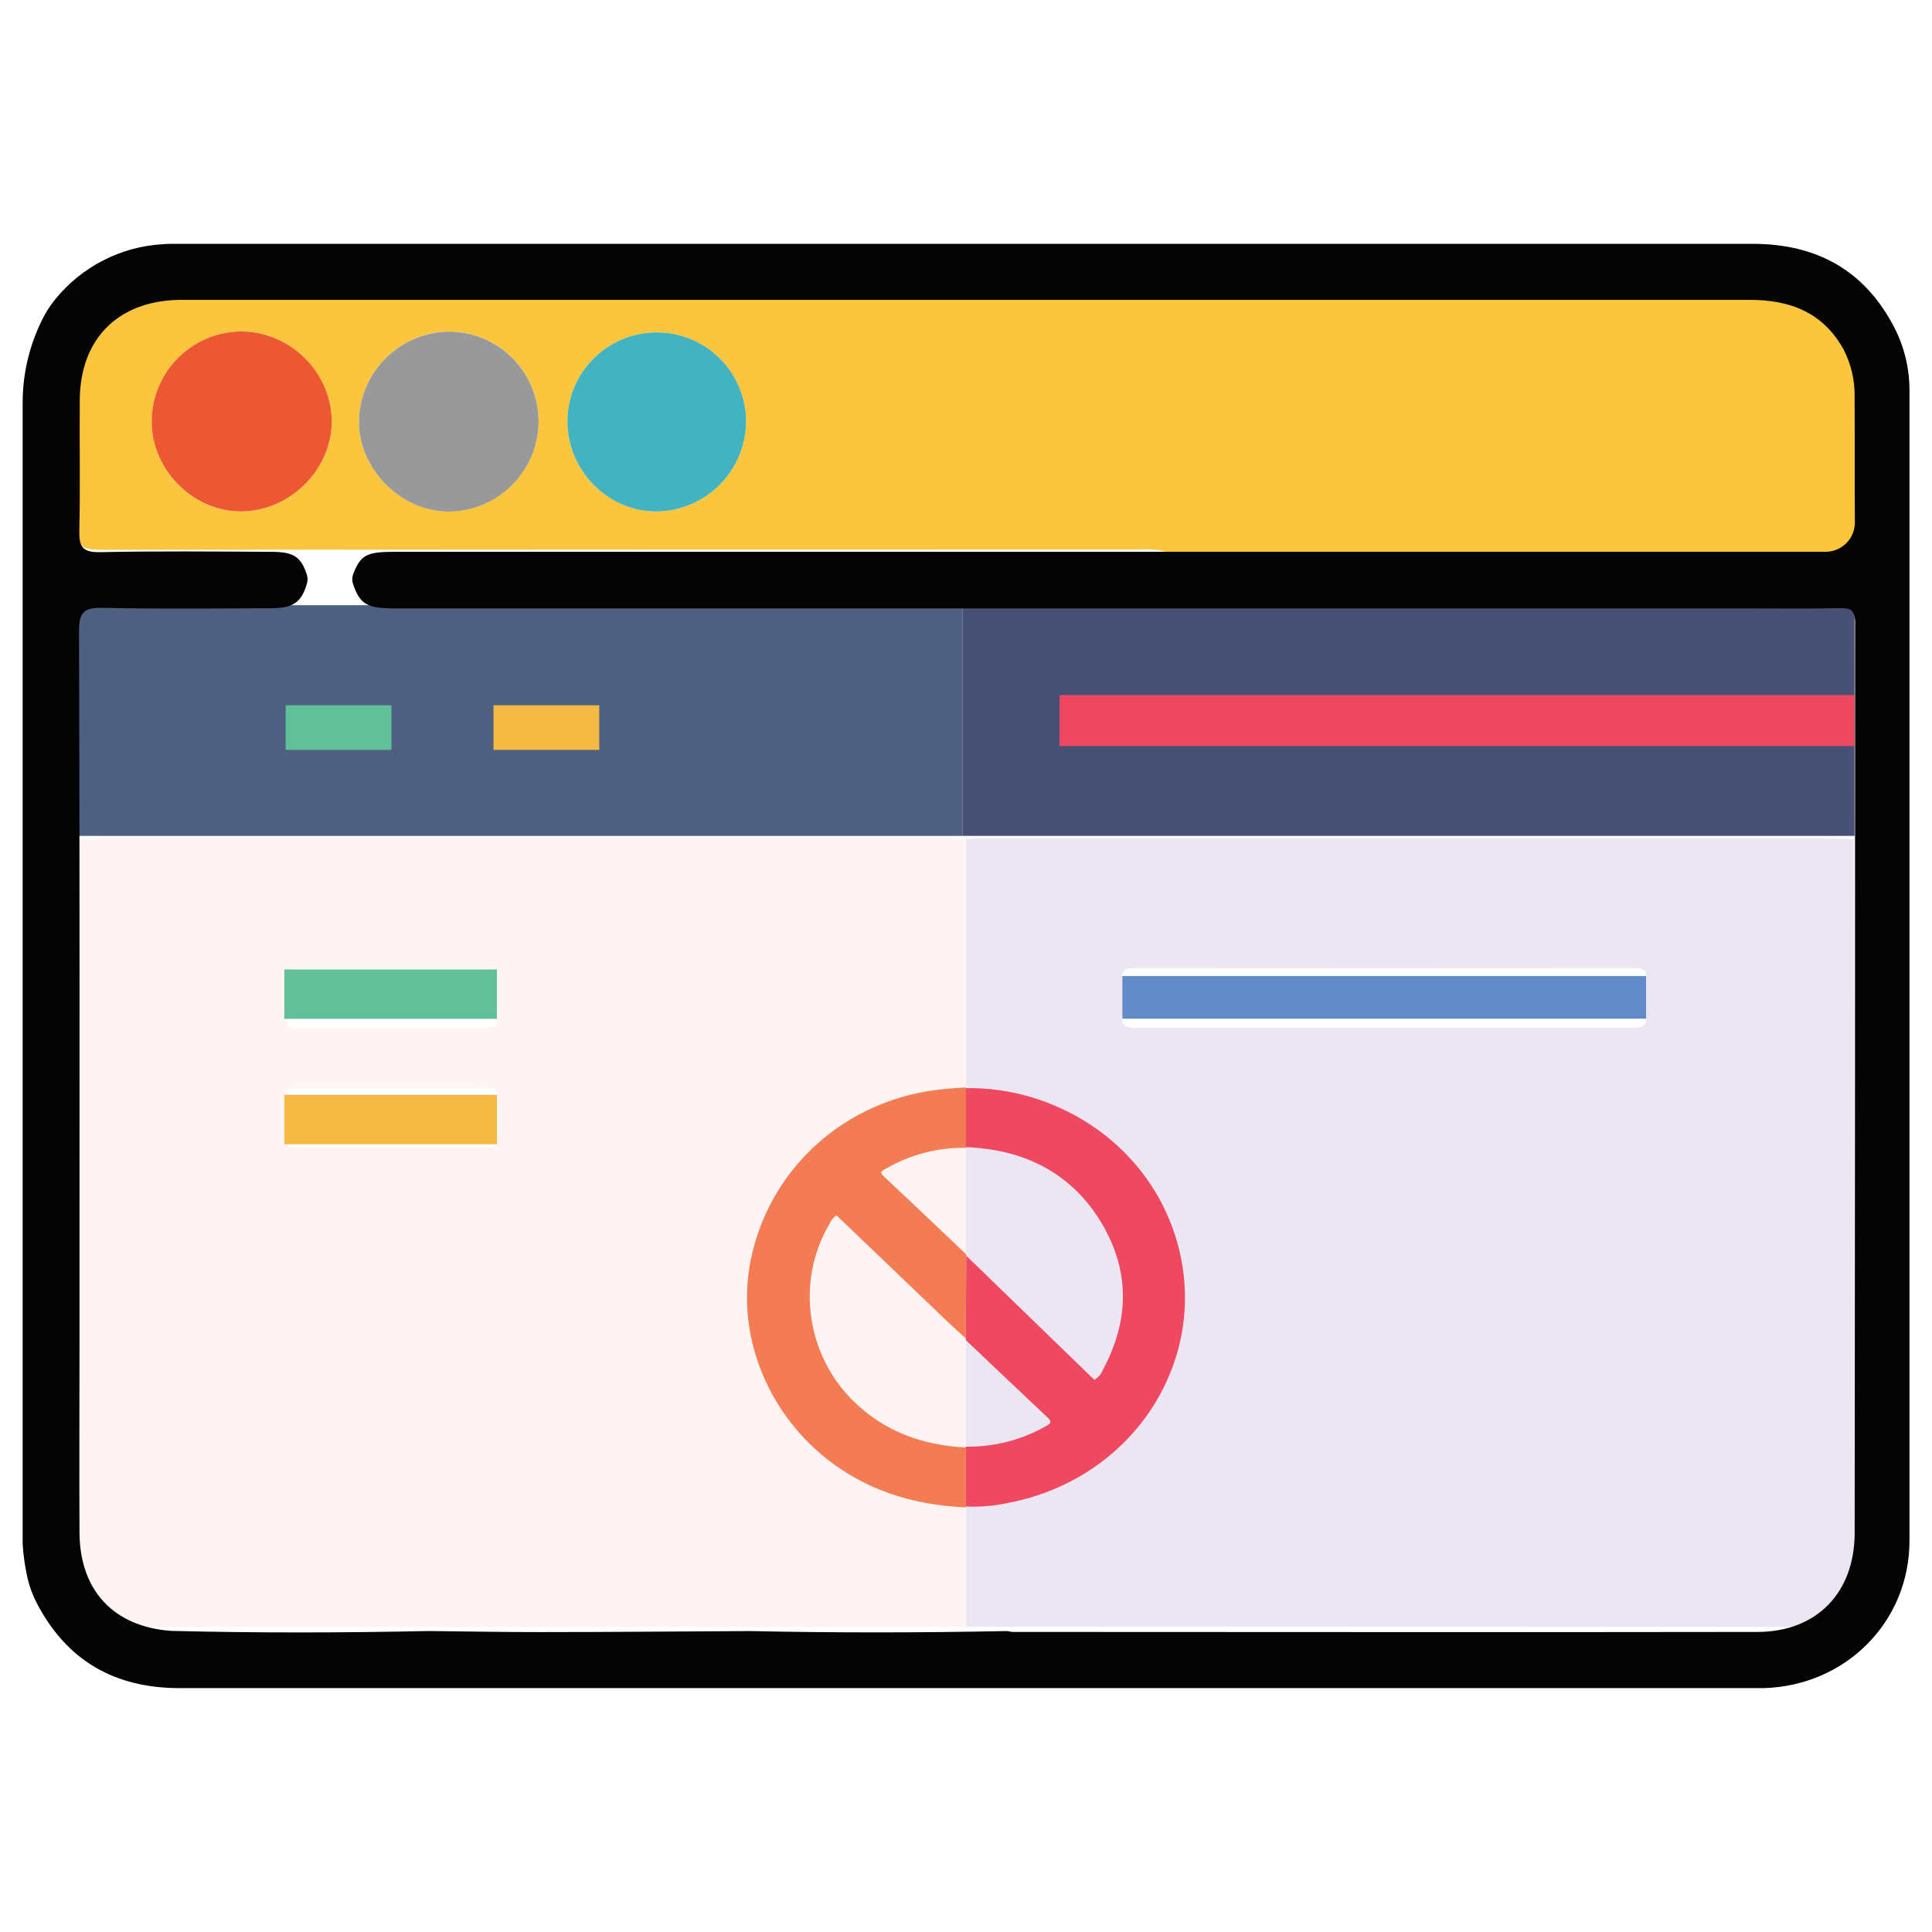
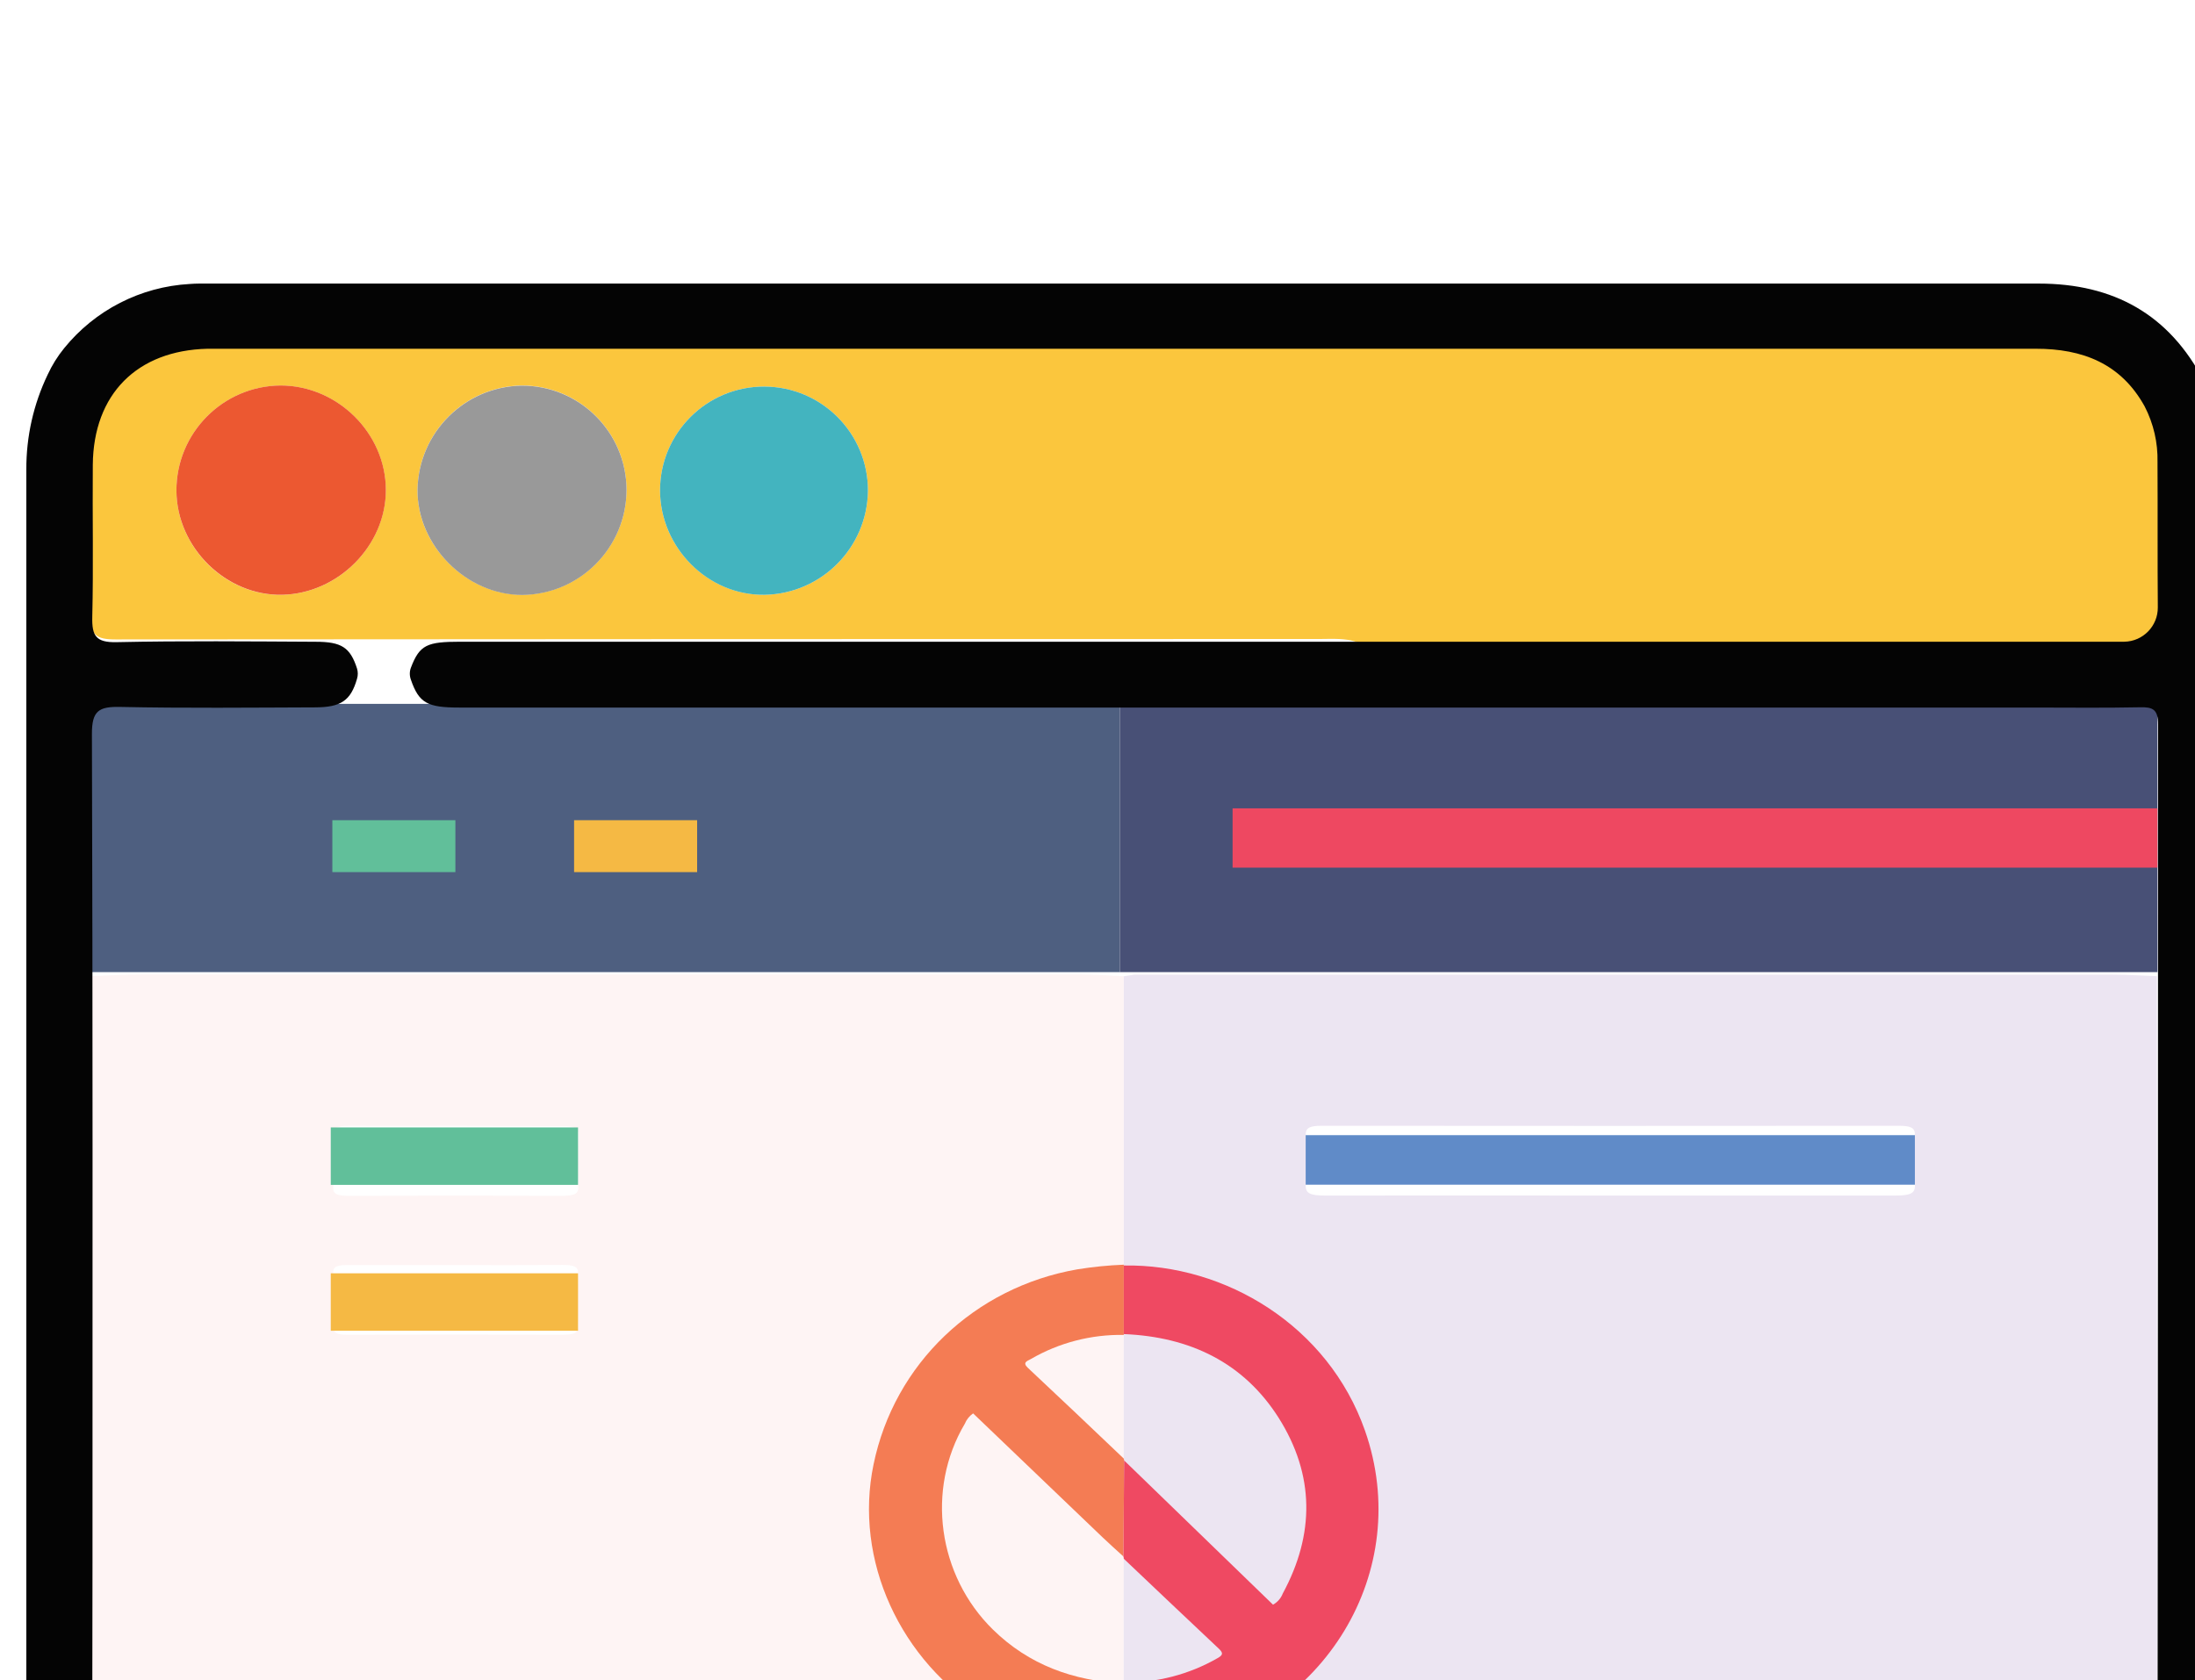
- <svg xmlns="http://www.w3.org/2000/svg" id="Layer_1" data-name="Layer 1" viewBox="0 0 512 512">
+ <svg xmlns="http://www.w3.org/2000/svg" id="Layer_1" data-name="Layer 1">
  <defs>
    <style>.cls-1{fill:#fef4f4;}.cls-2{fill:#ece5f2;}.cls-3{fill:#4e5f80;}.cls-4{fill:#f47c54;}.cls-5{fill:#ef4962;}.cls-6{fill:#608bc8;}.cls-7{fill:#485076;}.cls-8{fill:#ee4861;}.cls-9{fill:#f5b944;}.cls-10{fill:#61bf9a;}.cls-11{fill:#fbc63d;}.cls-12{fill:#040404;}.cls-13{fill:#ec5831;}.cls-14{fill:#999;}.cls-15{fill:#43b4bf;}</style>
  </defs>
  <path class="cls-1" d="M256,431.09q-115.71,0-231.41.05c-3.45,0-3.94-.5-3.93-2.32q.14-103.2.08-206.41c3.81-.12,7.62-.35,11.43-.35q107.13,0,214.25,0c3.2,0,6.39.26,9.58.4C256,244.37,256,420.55,256,431.09ZM103.68,256.55c-8.1,0-16.2.05-24.3,0-2.53,0-3.53.4-3.48,1.93q.22,6,0,12.1c-.06,1.54,1,1.92,3.48,1.91q24.3-.08,48.61,0c2.7,0,3.82-.38,3.75-2-.18-3.95-.17-7.89,0-11.83.07-1.65-1-2.1-3.75-2.07C119.89,256.61,111.78,256.55,103.68,256.55Zm.22,31.72c-8.25,0-16.5,0-24.75,0-2.28,0-3.29.32-3.24,1.75.14,4.12.13,8.24,0,12.36,0,1.42.92,1.77,3.22,1.76q24.53-.06,49.05,0c2.48,0,3.57-.34,3.51-1.9-.16-4-.16-8.06,0-12.08.06-1.55-1-1.93-3.49-1.91C120.1,288.31,112,288.27,103.9,288.27Z" />
  <path class="cls-2" d="M256.05,431.09q0-15.81,0-31.61l-.07-.26L256,288.37l0-.18q0-32.87,0-65.73l2.41-.36c2.91,0,5.82,0,8.72,0q107.07,0,214.15,0c3.36,0,6.71.22,10.07.34q0,103.2.08,206.41c0,1.82-.48,2.33-3.93,2.32Q371.79,431,256.05,431.09ZM366.61,272.43c21.74,0,43.48,0,65.22,0,3.43,0,4.53-.52,4.39-2.51a94.83,94.83,0,0,1,0-11.31c.07-1.65-1-2.08-3.73-2.08q-65.69.06-131.36,0c-2.8,0-3.74.49-3.67,2.1a97.16,97.16,0,0,1,0,11.32c-.15,2,1.05,2.49,4.42,2.48C323.43,272.39,345,272.43,366.61,272.43Z" />
  <rect class="cls-3" x="20.66" y="160.39" width="234.48" height="61.13" />
  <path class="cls-4" d="M256,399.48c-11.17-.49-21.67-3.08-31.21-8.89C205,378.53,194.47,355.45,199,333.7c4.72-22.92,23-40.37,46.41-44.45A86.51,86.51,0,0,1,256,288.19l0,.18V304l0,.19a40.76,40.76,0,0,0-21.16,5.49c-.82.46-2,.77-.7,2q11,10.32,21.87,20.7c0,.13.05.25.07.37q-.07,11-.16,21.93c-1.58-1.45-3.19-2.88-4.74-4.36q-14.76-14.12-29.5-28.25a5.35,5.35,0,0,0-1.89,2.36c-8.89,15-6.16,34.59,6.42,46.92,8.17,8,18.24,11.68,29.74,12.25q0,7.78,0,15.58Z" />
  <path class="cls-5" d="M256,304V288.37c23.17-.39,46.59,13.78,54.95,37.63,11.18,31.89-9.16,65.56-43.56,72.24a43.85,43.85,0,0,1-11.44,1q0-7.79,0-15.58a.86.86,0,0,0,0-.28,41.69,41.69,0,0,0,21.42-5.54c1.15-.64,1.38-1.12.33-2.11Q266.82,365.48,256,355.19c0-.16,0-.32-.08-.47q.09-11,.16-21.93L290,365.66a4.94,4.94,0,0,0,2.22-2.54c7.3-13.51,7.3-27-.95-40.06C283.31,310.54,271.13,304.61,256,304Z" />
  <rect class="cls-6" x="297.44" y="258.67" width="138.78" height="11.29" />
  <rect class="cls-7" x="255.14" y="160.39" width="236.34" height="61.13" />
  <rect class="cls-8" x="280.79" y="184.2" width="210.69" height="13.51" />
  <rect class="cls-9" x="130.78" y="186.9" width="28.03" height="11.83" />
  <rect class="cls-10" x="75.71" y="186.9" width="28.03" height="11.83" />
  <rect class="cls-9" x="75.35" y="290.15" width="56.33" height="13.09" />
  <rect class="cls-10" x="75.35" y="256.91" width="56.33" height="13.09" />
  <path class="cls-11" d="M499.29,153.28H314c-1.32-5.58-3.42-7.4-9-7.67-1.46-.07-2.93,0-4.39,0q-137.15,0-274.29.1c-4.4,0-5.81-1-5.61-5.56.58-13.15-.83-26.38.67-39.48C22.83,87.94,32.26,79.74,45,79.11c1.62-.08,3.25,0,4.88,0H303.7c7.09,0,8.92-1.38,10.31-7.62,4.37,0,172.91,8,177.27,8C491.28,106.71,499.28,126,499.29,153.28ZM40.19,111.84c.09,13,11.28,24,24.11,23.7s23.55-11.2,23.59-23.85c0-12.94-11-23.87-24-23.84A23.92,23.92,0,0,0,40.19,111.84Zm102.54-.26a23.82,23.82,0,0,0-23.92-23.73,24.15,24.15,0,0,0-23.7,23.62c-.2,12.7,11,24.05,23.84,24.08A24,24,0,0,0,142.73,111.58Zm7.63.14c0,13.11,11,24,23.86,23.82a24,24,0,0,0,23.5-23.72,23.68,23.68,0,1,0-47.36-.1Z" />
  <path class="cls-12" d="M6,107a49.39,49.39,0,0,1,4.87-21.65,28.32,28.32,0,0,1,3.74-6A39.65,39.65,0,0,1,43.2,64.71c1.45-.12,2.92-.09,4.39-.09q208.43,0,416.86,0c17,0,29.71,7,37.58,22.2a36.35,36.35,0,0,1,4,16.9q0,152.3,0,304.58c0,21.61-17,38.46-38.61,39.07-1,0-280.84,0-419.79,0-17.16,0-29.89-7.18-37.9-22.56a28.18,28.18,0,0,1-2.4-6.44A56.22,56.22,0,0,1,6,409.07ZM113.58,432.24c9.91.1,19.81.29,29.72.28,18.53,0,37.06-.18,55.59-.27,22.55.48,45.1.45,67.65,0a3.47,3.47,0,0,1,.91.09,4.54,4.54,0,0,0,1,.14c65.75,0,131.51.11,197.26,0,15.74,0,25.78-10.42,25.79-26.22q.12-120.58.12-241.18c0-3.43-1.19-4-4.19-3.91-8.13.17-16.27.06-24.41.06H104.6c-7.21,0-9.16-1-11-6.36a3.89,3.89,0,0,1,0-2.71c2-5.25,3.68-5.93,11.32-5.93h379a7.77,7.77,0,0,0,7.64-7.83c-.09-11,0-22.07-.07-33.11a26.27,26.27,0,0,0-2.92-12.67c-5.4-9.79-14.15-13.16-24.82-13.15q-207.49,0-415,0c-.49,0-1,0-1.47,0-16.07.38-26,10.35-26.14,26.45-.1,11.55.16,23.11-.12,34.66-.1,4.3.83,5.85,5.52,5.75,15.12-.32,30.26-.17,45.4-.09,5.86,0,7.84,1.29,9.39,6.09a4,4,0,0,1,0,2.35c-1.43,5-3.7,6.5-9.58,6.51-14.8.05-29.6.21-44.39-.1-4.85-.1-6.44.87-6.42,6.18.21,62.92.13,125.85.13,188.77,0,16.75-.09,33.5,0,50.24.12,15.34,9.18,24.87,24.33,25.92C68.16,432.77,90.87,432.71,113.58,432.24Z" />
  <path class="cls-13" d="M40.19,111.84a23.92,23.92,0,0,1,23.71-24c13,0,24,10.9,24,23.84,0,12.65-10.83,23.56-23.59,23.85S40.28,124.84,40.19,111.84Z" />
  <path class="cls-14" d="M142.73,111.58a24,24,0,0,1-23.78,24c-12.81,0-24-11.38-23.84-24.08a24.15,24.15,0,0,1,23.7-23.62A23.82,23.82,0,0,1,142.73,111.58Z" />
  <path class="cls-15" d="M150.36,111.72a23.68,23.68,0,1,1,47.36.1,24,24,0,0,1-23.5,23.72C161.33,135.75,150.38,124.83,150.36,111.72Z" />
</svg>
